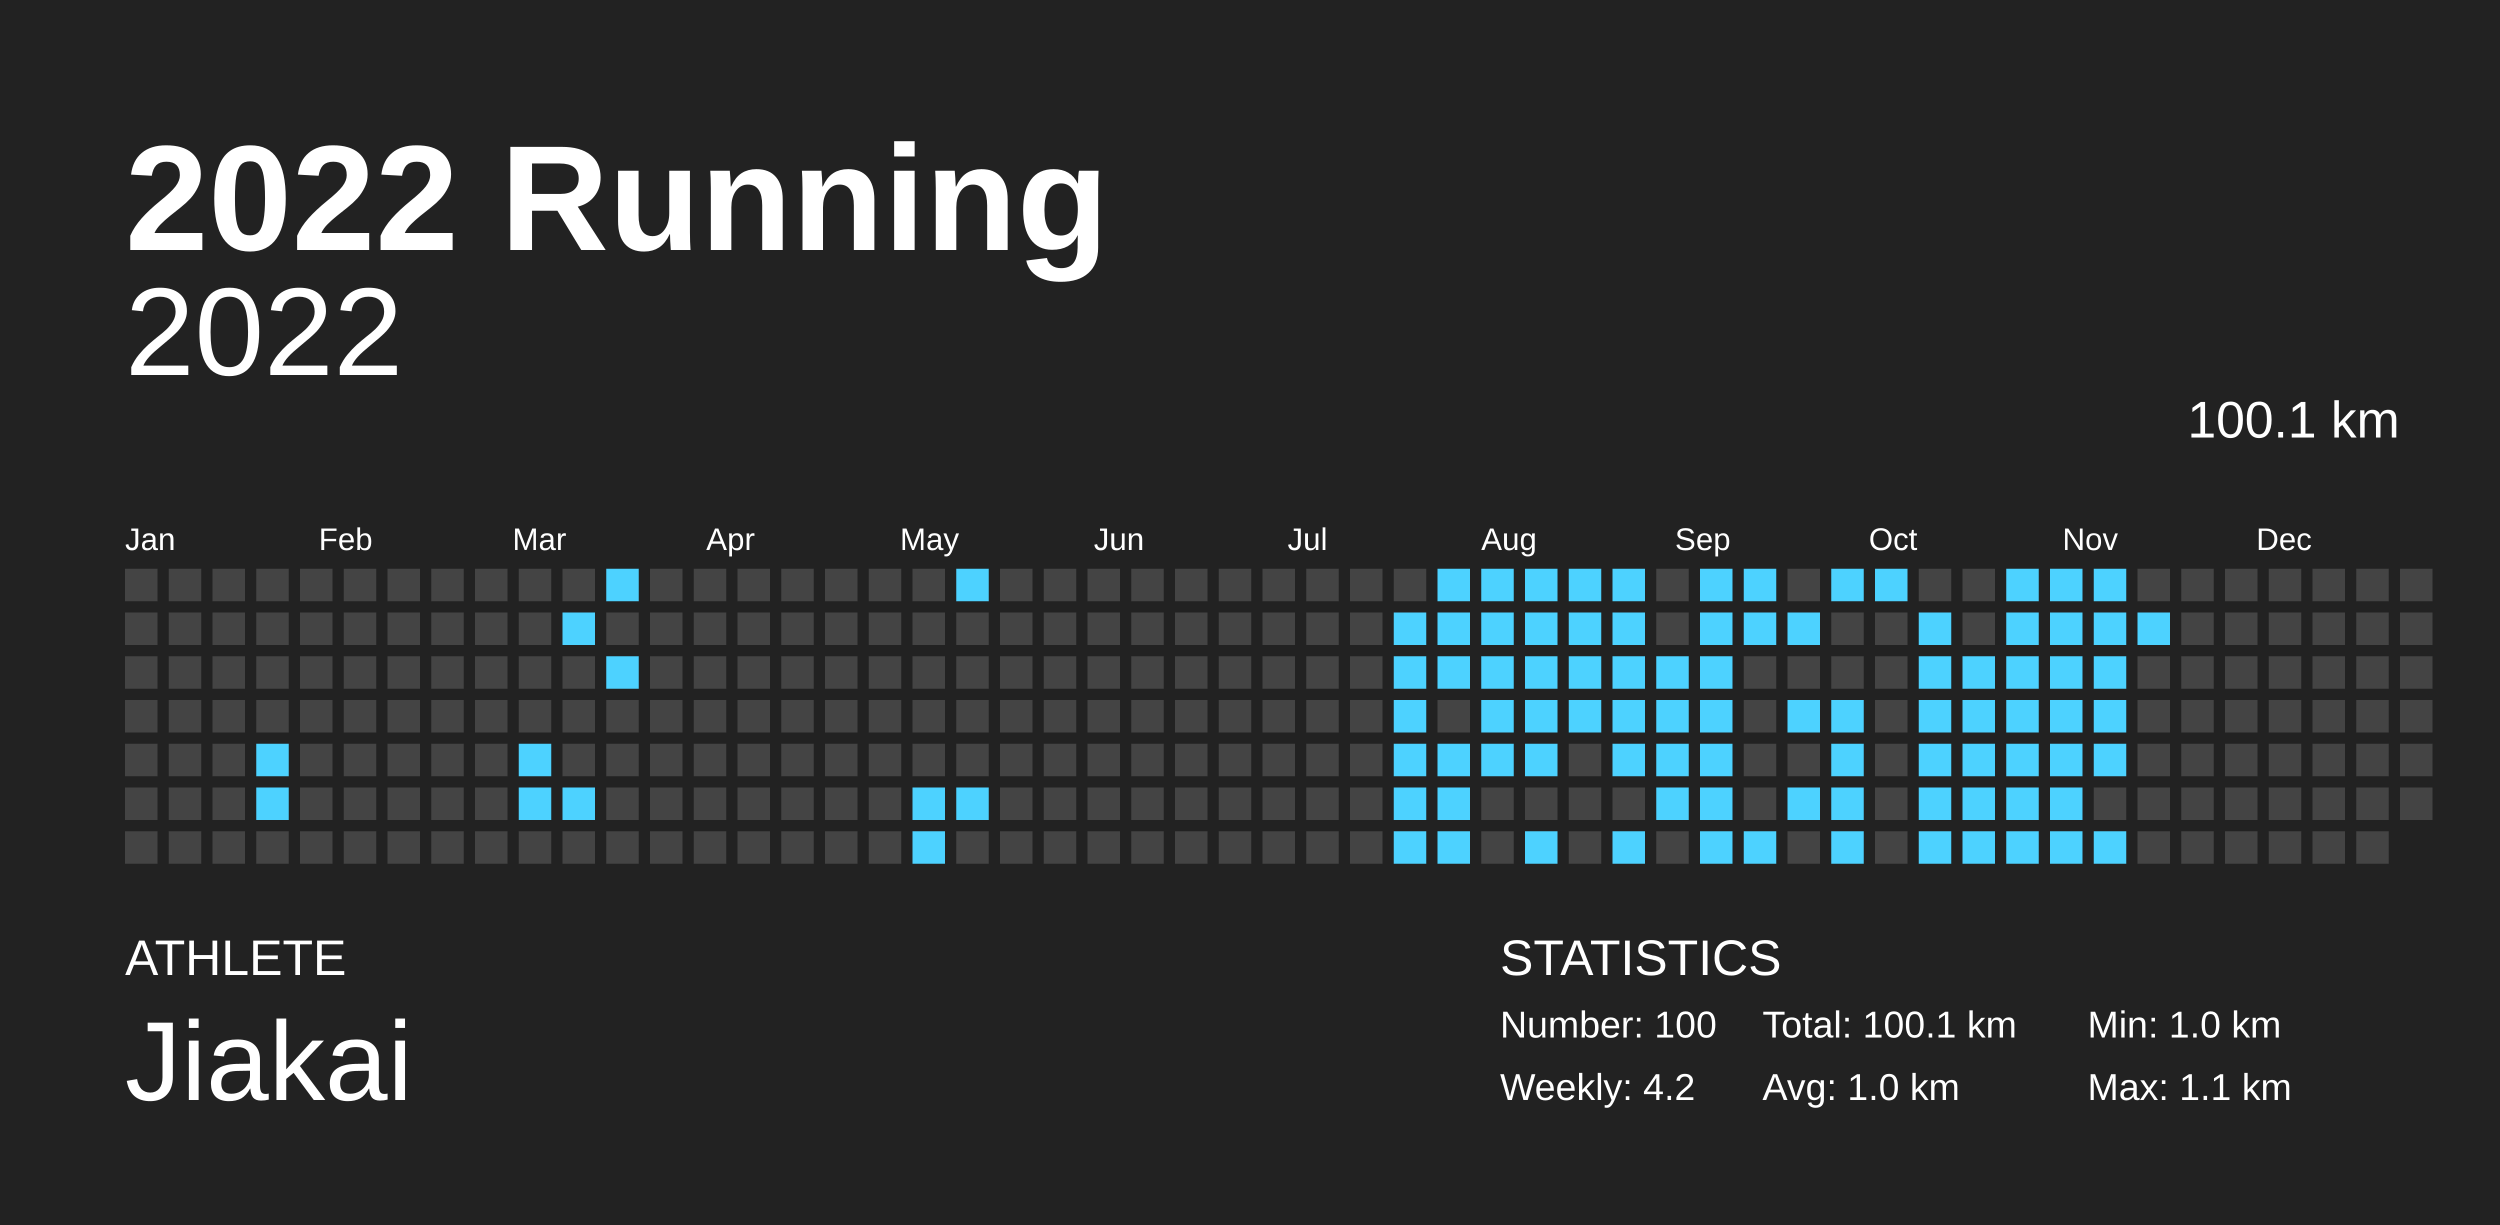
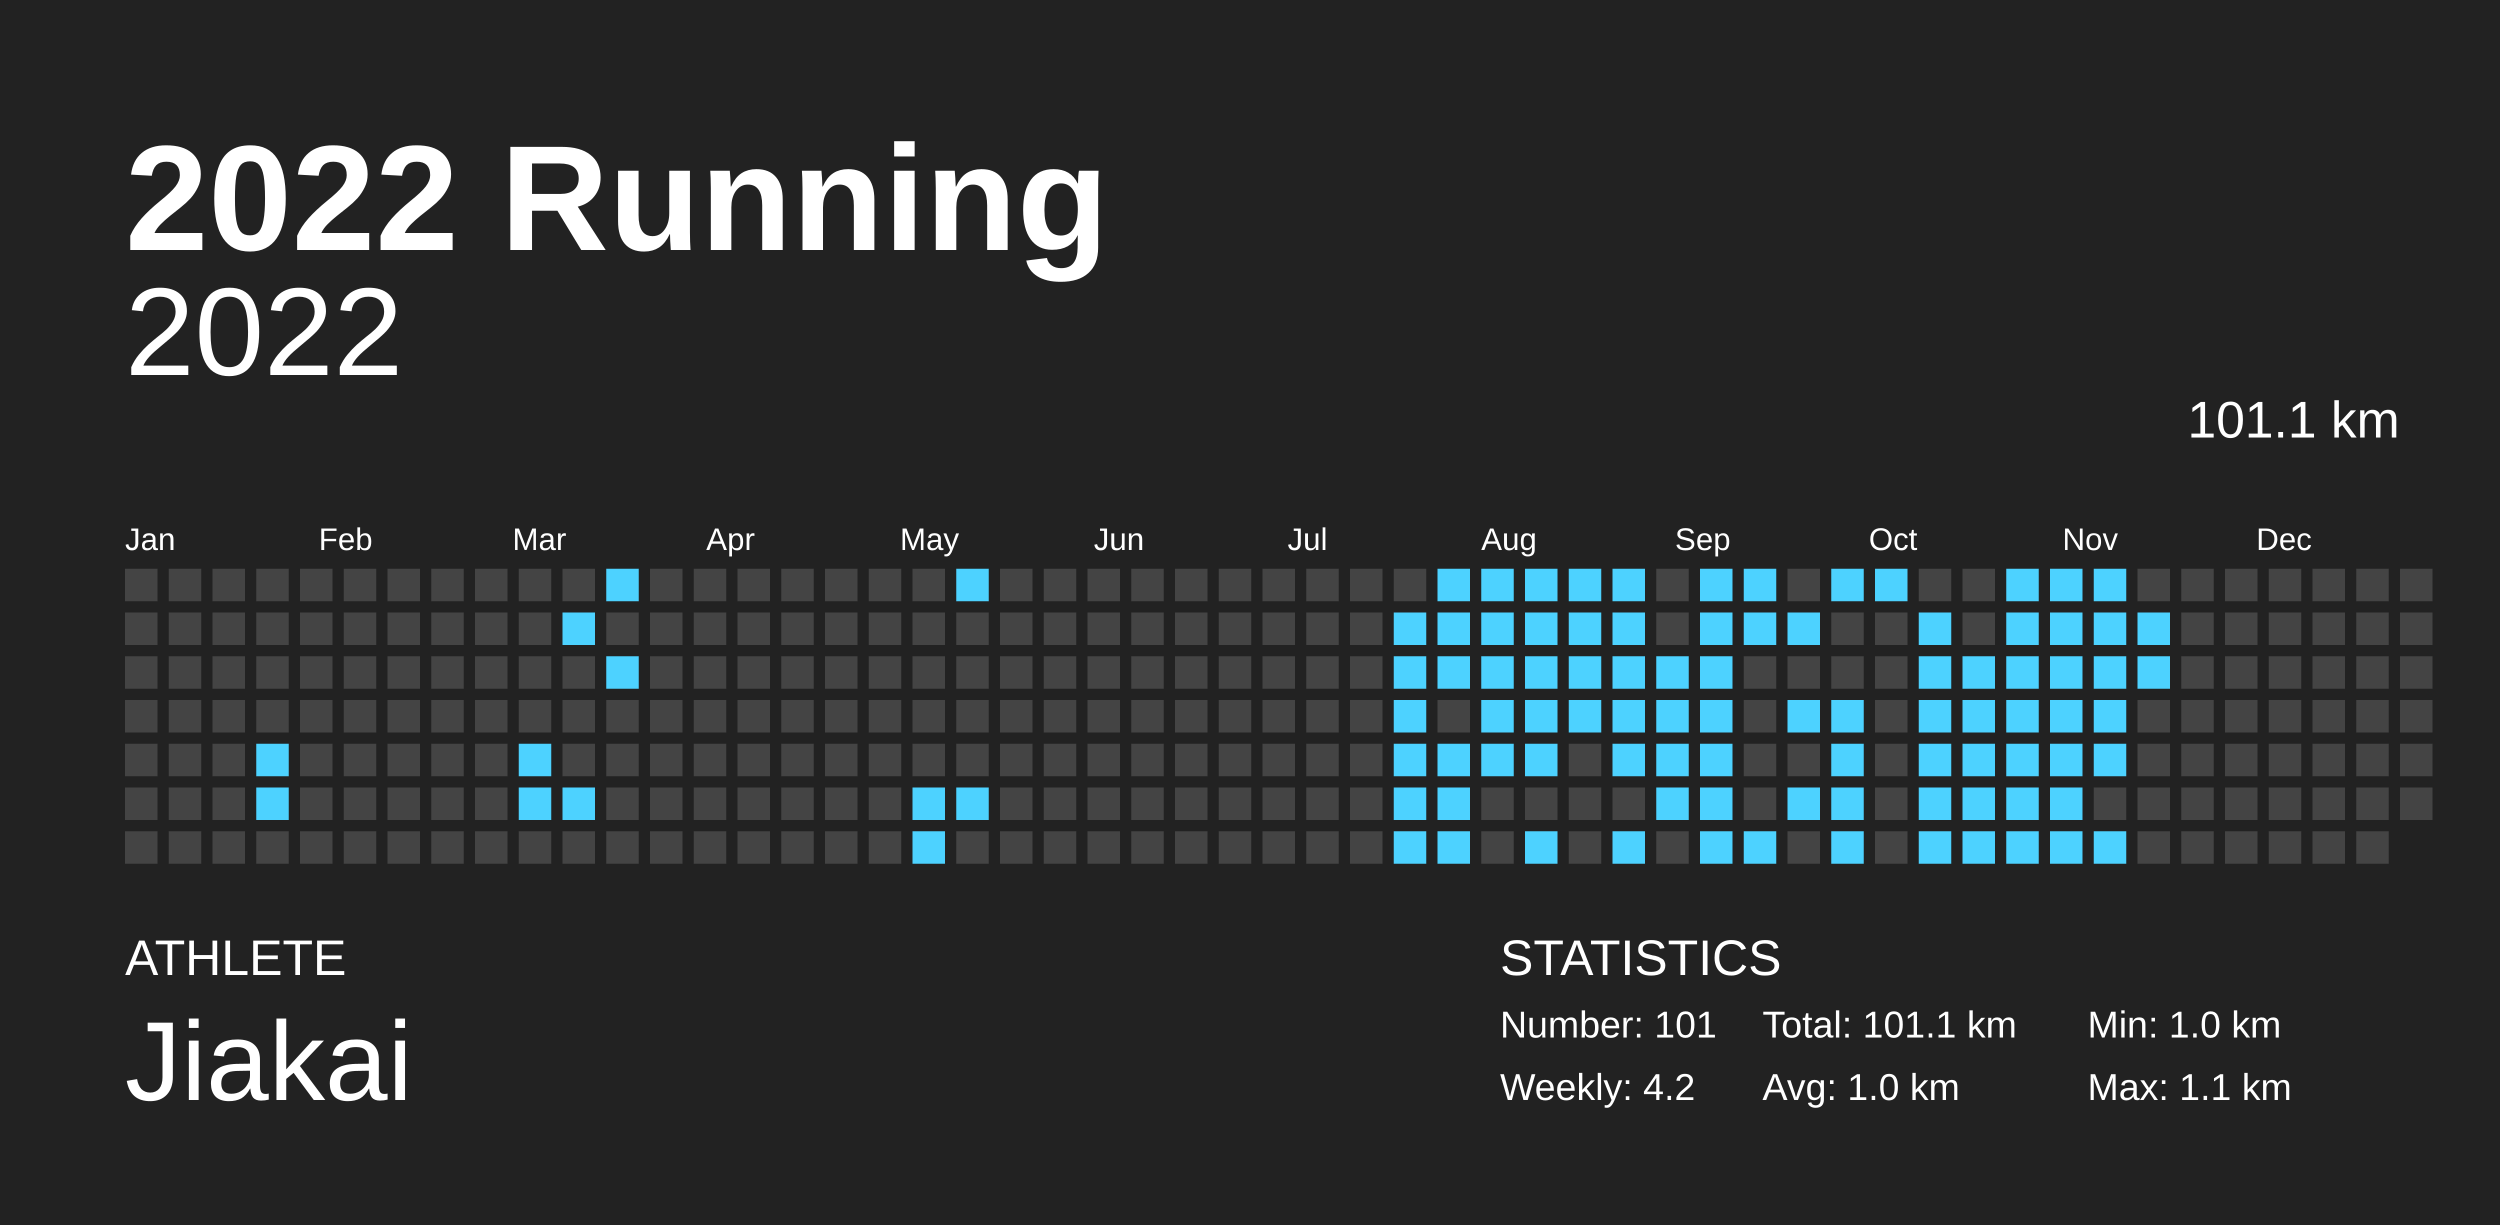
<svg xmlns="http://www.w3.org/2000/svg" baseProfile="full" height="98mm" version="1.1" viewBox="0,0,200,98" width="200mm">
  <defs />
  <rect fill="#222222" height="98" width="200" x="0" y="0" />
  <text fill="#FFFFFF" style="font-size:12px; font-family:Arial; font-weight:bold;" x="10" y="20">2022 Running</text>
  <text fill="#FFFFFF" style="font-size:4px; font-family:Arial" x="10" y="78">ATHLETE</text>
  <text fill="#FFFFFF" style="font-size:9px; font-family:Arial" x="10" y="88">Jiakai</text>
  <text fill="#FFFFFF" style="font-size:4px; font-family:Arial" x="120" y="78">STATISTICS</text>
-   <text fill="#FFFFFF" style="font-size:3px; font-family:Arial" x="120" y="83">Number: 100</text>
+   <text fill="#FFFFFF" style="font-size:3px; font-family:Arial" x="120" y="83">Number: 101</text>
  <text fill="#FFFFFF" style="font-size:3px; font-family:Arial" x="120" y="88">Weekly: 4.2</text>
-   <text fill="#FFFFFF" style="font-size:3px; font-family:Arial" x="141" y="83">Total: 100.1 km</text>
+   <text fill="#FFFFFF" style="font-size:3px; font-family:Arial" x="141" y="83">Total: 101.1 km</text>
  <text fill="#FFFFFF" style="font-size:3px; font-family:Arial" x="141" y="88">Avg: 1.0 km</text>
  <text fill="#FFFFFF" style="font-size:3px; font-family:Arial" x="167" y="83">Min: 1.0 km</text>
  <text fill="#FFFFFF" style="font-size:3px; font-family:Arial" x="167" y="88">Max: 1.1 km</text>
  <text alignment-baseline="hanging" fill="#FFFFFF" style="font-size:10.0px; font-family:Arial;" x="10" y="30">2022</text>
-   <text alignment-baseline="hanging" fill="#FFFFFF" style="font-size:4.125px; font-family:Arial;" x="175" y="35">100.1 km</text>
+   <text alignment-baseline="hanging" fill="#FFFFFF" style="font-size:4.125px; font-family:Arial;" x="175" y="35">101.1 km</text>
  <text fill="#FFFFFF" style="font-size:2.5px; font-family:Arial" x="10.0" y="44">Jan</text>
  <text fill="#FFFFFF" style="font-size:2.5px; font-family:Arial" x="25.5" y="44">Feb</text>
  <text fill="#FFFFFF" style="font-size:2.5px; font-family:Arial" x="41.0" y="44">Mar</text>
  <text fill="#FFFFFF" style="font-size:2.5px; font-family:Arial" x="56.5" y="44">Apr</text>
  <text fill="#FFFFFF" style="font-size:2.5px; font-family:Arial" x="72.0" y="44">May</text>
  <text fill="#FFFFFF" style="font-size:2.5px; font-family:Arial" x="87.5" y="44">Jun</text>
  <text fill="#FFFFFF" style="font-size:2.5px; font-family:Arial" x="103.0" y="44">Jul</text>
  <text fill="#FFFFFF" style="font-size:2.5px; font-family:Arial" x="118.5" y="44">Aug</text>
  <text fill="#FFFFFF" style="font-size:2.5px; font-family:Arial" x="134.0" y="44">Sep</text>
  <text fill="#FFFFFF" style="font-size:2.5px; font-family:Arial" x="149.5" y="44">Oct</text>
  <text fill="#FFFFFF" style="font-size:2.5px; font-family:Arial" x="165.0" y="44">Nov</text>
  <text fill="#FFFFFF" style="font-size:2.5px; font-family:Arial" x="180.5" y="44">Dec</text>
  <rect fill="#444444" height="2.6" width="2.6" x="10.0" y="45.5" />
  <rect fill="#444444" height="2.6" width="2.6" x="10.0" y="49.0" />
  <rect fill="#444444" height="2.6" width="2.6" x="10.0" y="52.5" />
  <rect fill="#444444" height="2.6" width="2.6" x="10.0" y="56.0" />
  <rect fill="#444444" height="2.6" width="2.6" x="10.0" y="59.5" />
  <rect fill="#444444" height="2.6" width="2.6" x="10.0" y="63.0" />
  <rect fill="#444444" height="2.6" width="2.6" x="10.0" y="66.5" />
  <rect fill="#444444" height="2.6" width="2.6" x="13.5" y="45.5" />
  <rect fill="#444444" height="2.6" width="2.6" x="13.5" y="49.0" />
  <rect fill="#444444" height="2.6" width="2.6" x="13.5" y="52.5" />
  <rect fill="#444444" height="2.6" width="2.6" x="13.5" y="56.0" />
  <rect fill="#444444" height="2.6" width="2.6" x="13.5" y="59.5" />
  <rect fill="#444444" height="2.6" width="2.6" x="13.5" y="63.0" />
  <rect fill="#444444" height="2.6" width="2.6" x="13.5" y="66.5" />
  <rect fill="#444444" height="2.6" width="2.6" x="17.0" y="45.5" />
  <rect fill="#444444" height="2.6" width="2.6" x="17.0" y="49.0" />
  <rect fill="#444444" height="2.6" width="2.6" x="17.0" y="52.5" />
  <rect fill="#444444" height="2.6" width="2.6" x="17.0" y="56.0" />
  <rect fill="#444444" height="2.6" width="2.6" x="17.0" y="59.5" />
  <rect fill="#444444" height="2.6" width="2.6" x="17.0" y="63.0" />
  <rect fill="#444444" height="2.6" width="2.6" x="17.0" y="66.5" />
  <rect fill="#444444" height="2.6" width="2.6" x="20.5" y="45.5" />
  <rect fill="#444444" height="2.6" width="2.6" x="20.5" y="49.0" />
  <rect fill="#444444" height="2.6" width="2.6" x="20.5" y="52.5" />
  <rect fill="#444444" height="2.6" width="2.6" x="20.5" y="56.0" />
  <rect fill="#4dd2ff" height="2.6" width="2.6" x="20.5" y="59.5" />
  <rect fill="#4dd2ff" height="2.6" width="2.6" x="20.5" y="63.0" />
  <rect fill="#444444" height="2.6" width="2.6" x="20.5" y="66.5" />
  <rect fill="#444444" height="2.6" width="2.6" x="24.0" y="45.5" />
  <rect fill="#444444" height="2.6" width="2.6" x="24.0" y="49.0" />
  <rect fill="#444444" height="2.6" width="2.6" x="24.0" y="52.5" />
  <rect fill="#444444" height="2.6" width="2.6" x="24.0" y="56.0" />
  <rect fill="#444444" height="2.6" width="2.6" x="24.0" y="59.5" />
  <rect fill="#444444" height="2.6" width="2.6" x="24.0" y="63.0" />
  <rect fill="#444444" height="2.6" width="2.6" x="24.0" y="66.5" />
  <rect fill="#444444" height="2.6" width="2.6" x="27.5" y="45.5" />
  <rect fill="#444444" height="2.6" width="2.6" x="27.5" y="49.0" />
  <rect fill="#444444" height="2.6" width="2.6" x="27.5" y="52.5" />
  <rect fill="#444444" height="2.6" width="2.6" x="27.5" y="56.0" />
  <rect fill="#444444" height="2.6" width="2.6" x="27.5" y="59.5" />
  <rect fill="#444444" height="2.6" width="2.6" x="27.5" y="63.0" />
  <rect fill="#444444" height="2.6" width="2.6" x="27.5" y="66.5" />
  <rect fill="#444444" height="2.6" width="2.6" x="31.0" y="45.5" />
  <rect fill="#444444" height="2.6" width="2.6" x="31.0" y="49.0" />
  <rect fill="#444444" height="2.6" width="2.6" x="31.0" y="52.5" />
  <rect fill="#444444" height="2.6" width="2.6" x="31.0" y="56.0" />
  <rect fill="#444444" height="2.6" width="2.6" x="31.0" y="59.5" />
  <rect fill="#444444" height="2.6" width="2.6" x="31.0" y="63.0" />
  <rect fill="#444444" height="2.6" width="2.6" x="31.0" y="66.5" />
  <rect fill="#444444" height="2.6" width="2.6" x="34.5" y="45.5" />
  <rect fill="#444444" height="2.6" width="2.6" x="34.5" y="49.0" />
  <rect fill="#444444" height="2.6" width="2.6" x="34.5" y="52.5" />
  <rect fill="#444444" height="2.6" width="2.6" x="34.5" y="56.0" />
  <rect fill="#444444" height="2.6" width="2.6" x="34.5" y="59.5" />
  <rect fill="#444444" height="2.6" width="2.6" x="34.5" y="63.0" />
  <rect fill="#444444" height="2.6" width="2.6" x="34.5" y="66.5" />
  <rect fill="#444444" height="2.6" width="2.6" x="38.0" y="45.5" />
  <rect fill="#444444" height="2.6" width="2.6" x="38.0" y="49.0" />
  <rect fill="#444444" height="2.6" width="2.6" x="38.0" y="52.5" />
  <rect fill="#444444" height="2.6" width="2.6" x="38.0" y="56.0" />
  <rect fill="#444444" height="2.6" width="2.6" x="38.0" y="59.5" />
  <rect fill="#444444" height="2.6" width="2.6" x="38.0" y="63.0" />
  <rect fill="#444444" height="2.6" width="2.6" x="38.0" y="66.5" />
  <rect fill="#444444" height="2.6" width="2.6" x="41.5" y="45.5" />
  <rect fill="#444444" height="2.6" width="2.6" x="41.5" y="49.0" />
  <rect fill="#444444" height="2.6" width="2.6" x="41.5" y="52.5" />
  <rect fill="#444444" height="2.6" width="2.6" x="41.5" y="56.0" />
  <rect fill="#4dd2ff" height="2.6" width="2.6" x="41.5" y="59.5" />
  <rect fill="#4dd2ff" height="2.6" width="2.6" x="41.5" y="63.0" />
  <rect fill="#444444" height="2.6" width="2.6" x="41.5" y="66.5" />
  <rect fill="#444444" height="2.6" width="2.6" x="45.0" y="45.5" />
  <rect fill="#4dd2ff" height="2.6" width="2.6" x="45.0" y="49.0" />
  <rect fill="#444444" height="2.6" width="2.6" x="45.0" y="52.5" />
  <rect fill="#444444" height="2.6" width="2.6" x="45.0" y="56.0" />
  <rect fill="#444444" height="2.6" width="2.6" x="45.0" y="59.5" />
  <rect fill="#4dd2ff" height="2.6" width="2.6" x="45.0" y="63.0" />
  <rect fill="#444444" height="2.6" width="2.6" x="45.0" y="66.5" />
  <rect fill="#4dd2ff" height="2.6" width="2.6" x="48.5" y="45.5" />
  <rect fill="#444444" height="2.6" width="2.6" x="48.5" y="49.0" />
  <rect fill="#4dd2ff" height="2.6" width="2.6" x="48.5" y="52.5" />
  <rect fill="#444444" height="2.6" width="2.6" x="48.5" y="56.0" />
  <rect fill="#444444" height="2.6" width="2.6" x="48.5" y="59.5" />
  <rect fill="#444444" height="2.6" width="2.6" x="48.5" y="63.0" />
  <rect fill="#444444" height="2.6" width="2.6" x="48.5" y="66.5" />
  <rect fill="#444444" height="2.6" width="2.6" x="52.0" y="45.5" />
  <rect fill="#444444" height="2.6" width="2.6" x="52.0" y="49.0" />
  <rect fill="#444444" height="2.6" width="2.6" x="52.0" y="52.5" />
  <rect fill="#444444" height="2.6" width="2.6" x="52.0" y="56.0" />
  <rect fill="#444444" height="2.6" width="2.6" x="52.0" y="59.5" />
  <rect fill="#444444" height="2.6" width="2.6" x="52.0" y="63.0" />
  <rect fill="#444444" height="2.6" width="2.6" x="52.0" y="66.5" />
  <rect fill="#444444" height="2.6" width="2.6" x="55.5" y="45.5" />
  <rect fill="#444444" height="2.6" width="2.6" x="55.5" y="49.0" />
  <rect fill="#444444" height="2.6" width="2.6" x="55.5" y="52.5" />
  <rect fill="#444444" height="2.6" width="2.6" x="55.5" y="56.0" />
  <rect fill="#444444" height="2.6" width="2.6" x="55.5" y="59.5" />
  <rect fill="#444444" height="2.6" width="2.6" x="55.5" y="63.0" />
  <rect fill="#444444" height="2.6" width="2.6" x="55.5" y="66.5" />
  <rect fill="#444444" height="2.6" width="2.6" x="59.0" y="45.5" />
  <rect fill="#444444" height="2.6" width="2.6" x="59.0" y="49.0" />
  <rect fill="#444444" height="2.6" width="2.6" x="59.0" y="52.5" />
  <rect fill="#444444" height="2.6" width="2.6" x="59.0" y="56.0" />
  <rect fill="#444444" height="2.6" width="2.6" x="59.0" y="59.5" />
  <rect fill="#444444" height="2.6" width="2.6" x="59.0" y="63.0" />
  <rect fill="#444444" height="2.6" width="2.6" x="59.0" y="66.5" />
  <rect fill="#444444" height="2.6" width="2.6" x="62.5" y="45.5" />
  <rect fill="#444444" height="2.6" width="2.6" x="62.5" y="49.0" />
  <rect fill="#444444" height="2.6" width="2.6" x="62.5" y="52.5" />
  <rect fill="#444444" height="2.6" width="2.6" x="62.5" y="56.0" />
  <rect fill="#444444" height="2.6" width="2.6" x="62.5" y="59.5" />
  <rect fill="#444444" height="2.6" width="2.6" x="62.5" y="63.0" />
  <rect fill="#444444" height="2.6" width="2.6" x="62.5" y="66.5" />
  <rect fill="#444444" height="2.6" width="2.6" x="66.0" y="45.5" />
  <rect fill="#444444" height="2.6" width="2.6" x="66.0" y="49.0" />
  <rect fill="#444444" height="2.6" width="2.6" x="66.0" y="52.5" />
  <rect fill="#444444" height="2.6" width="2.6" x="66.0" y="56.0" />
  <rect fill="#444444" height="2.6" width="2.6" x="66.0" y="59.5" />
  <rect fill="#444444" height="2.6" width="2.6" x="66.0" y="63.0" />
  <rect fill="#444444" height="2.6" width="2.6" x="66.0" y="66.5" />
  <rect fill="#444444" height="2.6" width="2.6" x="69.5" y="45.5" />
  <rect fill="#444444" height="2.6" width="2.6" x="69.5" y="49.0" />
  <rect fill="#444444" height="2.6" width="2.6" x="69.5" y="52.5" />
  <rect fill="#444444" height="2.6" width="2.6" x="69.5" y="56.0" />
  <rect fill="#444444" height="2.6" width="2.6" x="69.5" y="59.5" />
  <rect fill="#444444" height="2.6" width="2.6" x="69.5" y="63.0" />
  <rect fill="#444444" height="2.6" width="2.6" x="69.5" y="66.5" />
  <rect fill="#444444" height="2.6" width="2.6" x="73.0" y="45.5" />
  <rect fill="#444444" height="2.6" width="2.6" x="73.0" y="49.0" />
  <rect fill="#444444" height="2.6" width="2.6" x="73.0" y="52.5" />
  <rect fill="#444444" height="2.6" width="2.6" x="73.0" y="56.0" />
  <rect fill="#444444" height="2.6" width="2.6" x="73.0" y="59.5" />
  <rect fill="#4dd2ff" height="2.6" width="2.6" x="73.0" y="63.0" />
  <rect fill="#4dd2ff" height="2.6" width="2.6" x="73.0" y="66.5" />
  <rect fill="#4dd2ff" height="2.6" width="2.6" x="76.5" y="45.5" />
  <rect fill="#444444" height="2.6" width="2.6" x="76.5" y="49.0" />
  <rect fill="#444444" height="2.6" width="2.6" x="76.5" y="52.5" />
  <rect fill="#444444" height="2.6" width="2.6" x="76.5" y="56.0" />
  <rect fill="#444444" height="2.6" width="2.6" x="76.5" y="59.5" />
  <rect fill="#4dd2ff" height="2.6" width="2.6" x="76.5" y="63.0" />
  <rect fill="#444444" height="2.6" width="2.6" x="76.5" y="66.5" />
  <rect fill="#444444" height="2.6" width="2.6" x="80.0" y="45.5" />
  <rect fill="#444444" height="2.6" width="2.6" x="80.0" y="49.0" />
  <rect fill="#444444" height="2.6" width="2.6" x="80.0" y="52.5" />
  <rect fill="#444444" height="2.6" width="2.6" x="80.0" y="56.0" />
  <rect fill="#444444" height="2.6" width="2.6" x="80.0" y="59.5" />
  <rect fill="#444444" height="2.6" width="2.6" x="80.0" y="63.0" />
  <rect fill="#444444" height="2.6" width="2.6" x="80.0" y="66.5" />
  <rect fill="#444444" height="2.6" width="2.6" x="83.5" y="45.5" />
  <rect fill="#444444" height="2.6" width="2.6" x="83.5" y="49.0" />
  <rect fill="#444444" height="2.6" width="2.6" x="83.5" y="52.5" />
  <rect fill="#444444" height="2.6" width="2.6" x="83.5" y="56.0" />
  <rect fill="#444444" height="2.6" width="2.6" x="83.5" y="59.5" />
  <rect fill="#444444" height="2.6" width="2.6" x="83.5" y="63.0" />
  <rect fill="#444444" height="2.6" width="2.6" x="83.5" y="66.5" />
  <rect fill="#444444" height="2.6" width="2.6" x="87.0" y="45.5" />
  <rect fill="#444444" height="2.6" width="2.6" x="87.0" y="49.0" />
  <rect fill="#444444" height="2.6" width="2.6" x="87.0" y="52.5" />
  <rect fill="#444444" height="2.6" width="2.6" x="87.0" y="56.0" />
  <rect fill="#444444" height="2.6" width="2.6" x="87.0" y="59.5" />
  <rect fill="#444444" height="2.6" width="2.6" x="87.0" y="63.0" />
  <rect fill="#444444" height="2.6" width="2.6" x="87.0" y="66.5" />
  <rect fill="#444444" height="2.6" width="2.6" x="90.5" y="45.5" />
  <rect fill="#444444" height="2.6" width="2.6" x="90.5" y="49.0" />
  <rect fill="#444444" height="2.6" width="2.6" x="90.5" y="52.5" />
  <rect fill="#444444" height="2.6" width="2.6" x="90.5" y="56.0" />
  <rect fill="#444444" height="2.6" width="2.6" x="90.5" y="59.5" />
  <rect fill="#444444" height="2.6" width="2.6" x="90.5" y="63.0" />
  <rect fill="#444444" height="2.6" width="2.6" x="90.5" y="66.5" />
  <rect fill="#444444" height="2.6" width="2.6" x="94.0" y="45.5" />
  <rect fill="#444444" height="2.6" width="2.6" x="94.0" y="49.0" />
  <rect fill="#444444" height="2.6" width="2.6" x="94.0" y="52.5" />
  <rect fill="#444444" height="2.6" width="2.6" x="94.0" y="56.0" />
  <rect fill="#444444" height="2.6" width="2.6" x="94.0" y="59.5" />
  <rect fill="#444444" height="2.6" width="2.6" x="94.0" y="63.0" />
  <rect fill="#444444" height="2.6" width="2.6" x="94.0" y="66.5" />
  <rect fill="#444444" height="2.6" width="2.6" x="97.5" y="45.5" />
  <rect fill="#444444" height="2.6" width="2.6" x="97.5" y="49.0" />
  <rect fill="#444444" height="2.6" width="2.6" x="97.5" y="52.5" />
  <rect fill="#444444" height="2.6" width="2.6" x="97.5" y="56.0" />
  <rect fill="#444444" height="2.6" width="2.6" x="97.5" y="59.5" />
  <rect fill="#444444" height="2.6" width="2.6" x="97.5" y="63.0" />
  <rect fill="#444444" height="2.6" width="2.6" x="97.5" y="66.5" />
  <rect fill="#444444" height="2.6" width="2.6" x="101.0" y="45.5" />
  <rect fill="#444444" height="2.6" width="2.6" x="101.0" y="49.0" />
  <rect fill="#444444" height="2.6" width="2.6" x="101.0" y="52.5" />
  <rect fill="#444444" height="2.6" width="2.6" x="101.0" y="56.0" />
  <rect fill="#444444" height="2.6" width="2.6" x="101.0" y="59.5" />
  <rect fill="#444444" height="2.6" width="2.6" x="101.0" y="63.0" />
  <rect fill="#444444" height="2.6" width="2.6" x="101.0" y="66.5" />
  <rect fill="#444444" height="2.6" width="2.6" x="104.5" y="45.5" />
  <rect fill="#444444" height="2.6" width="2.6" x="104.5" y="49.0" />
  <rect fill="#444444" height="2.6" width="2.6" x="104.5" y="52.5" />
  <rect fill="#444444" height="2.6" width="2.6" x="104.5" y="56.0" />
  <rect fill="#444444" height="2.6" width="2.6" x="104.5" y="59.5" />
  <rect fill="#444444" height="2.6" width="2.6" x="104.5" y="63.0" />
  <rect fill="#444444" height="2.6" width="2.6" x="104.5" y="66.5" />
  <rect fill="#444444" height="2.6" width="2.6" x="108.0" y="45.5" />
  <rect fill="#444444" height="2.6" width="2.6" x="108.0" y="49.0" />
  <rect fill="#444444" height="2.6" width="2.6" x="108.0" y="52.5" />
  <rect fill="#444444" height="2.6" width="2.6" x="108.0" y="56.0" />
  <rect fill="#444444" height="2.6" width="2.6" x="108.0" y="59.5" />
  <rect fill="#444444" height="2.6" width="2.6" x="108.0" y="63.0" />
  <rect fill="#444444" height="2.6" width="2.6" x="108.0" y="66.5" />
  <rect fill="#444444" height="2.6" width="2.6" x="111.5" y="45.5" />
  <rect fill="#4dd2ff" height="2.6" width="2.6" x="111.5" y="49.0" />
  <rect fill="#4dd2ff" height="2.6" width="2.6" x="111.5" y="52.5" />
  <rect fill="#4dd2ff" height="2.6" width="2.6" x="111.5" y="56.0" />
  <rect fill="#4dd2ff" height="2.6" width="2.6" x="111.5" y="59.5" />
  <rect fill="#4dd2ff" height="2.6" width="2.6" x="111.5" y="63.0" />
  <rect fill="#4dd2ff" height="2.6" width="2.6" x="111.5" y="66.5" />
  <rect fill="#4dd2ff" height="2.6" width="2.6" x="115.0" y="45.5" />
  <rect fill="#4dd2ff" height="2.6" width="2.6" x="115.0" y="49.0" />
  <rect fill="#4dd2ff" height="2.6" width="2.6" x="115.0" y="52.5" />
  <rect fill="#444444" height="2.6" width="2.6" x="115.0" y="56.0" />
  <rect fill="#4dd2ff" height="2.6" width="2.6" x="115.0" y="59.5" />
  <rect fill="#4dd2ff" height="2.6" width="2.6" x="115.0" y="63.0" />
  <rect fill="#4dd2ff" height="2.6" width="2.6" x="115.0" y="66.5" />
  <rect fill="#4dd2ff" height="2.6" width="2.6" x="118.5" y="45.5" />
  <rect fill="#4dd2ff" height="2.6" width="2.6" x="118.5" y="49.0" />
  <rect fill="#4dd2ff" height="2.6" width="2.6" x="118.5" y="52.5" />
  <rect fill="#4dd2ff" height="2.6" width="2.6" x="118.5" y="56.0" />
  <rect fill="#4dd2ff" height="2.6" width="2.6" x="118.5" y="59.5" />
  <rect fill="#444444" height="2.6" width="2.6" x="118.5" y="63.0" />
  <rect fill="#444444" height="2.6" width="2.6" x="118.5" y="66.5" />
  <rect fill="#4dd2ff" height="2.6" width="2.6" x="122.0" y="45.5" />
  <rect fill="#4dd2ff" height="2.6" width="2.6" x="122.0" y="49.0" />
  <rect fill="#4dd2ff" height="2.6" width="2.6" x="122.0" y="52.5" />
  <rect fill="#4dd2ff" height="2.6" width="2.6" x="122.0" y="56.0" />
  <rect fill="#4dd2ff" height="2.6" width="2.6" x="122.0" y="59.5" />
  <rect fill="#444444" height="2.6" width="2.6" x="122.0" y="63.0" />
  <rect fill="#4dd2ff" height="2.6" width="2.6" x="122.0" y="66.5" />
  <rect fill="#4dd2ff" height="2.6" width="2.6" x="125.5" y="45.5" />
  <rect fill="#4dd2ff" height="2.6" width="2.6" x="125.5" y="49.0" />
  <rect fill="#4dd2ff" height="2.6" width="2.6" x="125.5" y="52.5" />
  <rect fill="#4dd2ff" height="2.6" width="2.6" x="125.5" y="56.0" />
  <rect fill="#444444" height="2.6" width="2.6" x="125.5" y="59.5" />
  <rect fill="#444444" height="2.6" width="2.6" x="125.5" y="63.0" />
  <rect fill="#444444" height="2.6" width="2.6" x="125.5" y="66.5" />
  <rect fill="#4dd2ff" height="2.6" width="2.6" x="129.0" y="45.5" />
  <rect fill="#4dd2ff" height="2.6" width="2.6" x="129.0" y="49.0" />
  <rect fill="#4dd2ff" height="2.6" width="2.6" x="129.0" y="52.5" />
  <rect fill="#4dd2ff" height="2.6" width="2.6" x="129.0" y="56.0" />
  <rect fill="#4dd2ff" height="2.6" width="2.6" x="129.0" y="59.5" />
  <rect fill="#444444" height="2.6" width="2.6" x="129.0" y="63.0" />
  <rect fill="#4dd2ff" height="2.6" width="2.6" x="129.0" y="66.5" />
  <rect fill="#444444" height="2.6" width="2.6" x="132.5" y="45.5" />
  <rect fill="#444444" height="2.6" width="2.6" x="132.5" y="49.0" />
  <rect fill="#4dd2ff" height="2.6" width="2.6" x="132.5" y="52.5" />
  <rect fill="#4dd2ff" height="2.6" width="2.6" x="132.5" y="56.0" />
  <rect fill="#4dd2ff" height="2.6" width="2.6" x="132.5" y="59.5" />
  <rect fill="#4dd2ff" height="2.6" width="2.6" x="132.5" y="63.0" />
  <rect fill="#444444" height="2.6" width="2.6" x="132.5" y="66.5" />
  <rect fill="#4dd2ff" height="2.6" width="2.6" x="136.0" y="45.5" />
  <rect fill="#4dd2ff" height="2.6" width="2.6" x="136.0" y="49.0" />
  <rect fill="#4dd2ff" height="2.6" width="2.6" x="136.0" y="52.5" />
  <rect fill="#4dd2ff" height="2.6" width="2.6" x="136.0" y="56.0" />
  <rect fill="#4dd2ff" height="2.6" width="2.6" x="136.0" y="59.5" />
  <rect fill="#4dd2ff" height="2.6" width="2.6" x="136.0" y="63.0" />
  <rect fill="#4dd2ff" height="2.6" width="2.6" x="136.0" y="66.5" />
  <rect fill="#4dd2ff" height="2.6" width="2.6" x="139.5" y="45.5" />
  <rect fill="#4dd2ff" height="2.6" width="2.6" x="139.5" y="49.0" />
  <rect fill="#444444" height="2.6" width="2.6" x="139.5" y="52.5" />
  <rect fill="#444444" height="2.6" width="2.6" x="139.5" y="56.0" />
  <rect fill="#444444" height="2.6" width="2.6" x="139.5" y="59.5" />
  <rect fill="#444444" height="2.6" width="2.6" x="139.5" y="63.0" />
  <rect fill="#4dd2ff" height="2.6" width="2.6" x="139.5" y="66.5" />
  <rect fill="#444444" height="2.6" width="2.6" x="143.0" y="45.5" />
  <rect fill="#4dd2ff" height="2.6" width="2.6" x="143.0" y="49.0" />
  <rect fill="#444444" height="2.6" width="2.6" x="143.0" y="52.5" />
  <rect fill="#4dd2ff" height="2.6" width="2.6" x="143.0" y="56.0" />
  <rect fill="#444444" height="2.6" width="2.6" x="143.0" y="59.5" />
  <rect fill="#4dd2ff" height="2.6" width="2.6" x="143.0" y="63.0" />
  <rect fill="#444444" height="2.6" width="2.6" x="143.0" y="66.5" />
  <rect fill="#4dd2ff" height="2.6" width="2.6" x="146.5" y="45.5" />
  <rect fill="#444444" height="2.6" width="2.6" x="146.5" y="49.0" />
  <rect fill="#444444" height="2.6" width="2.6" x="146.5" y="52.5" />
  <rect fill="#4dd2ff" height="2.6" width="2.6" x="146.5" y="56.0" />
  <rect fill="#4dd2ff" height="2.6" width="2.6" x="146.5" y="59.5" />
  <rect fill="#4dd2ff" height="2.6" width="2.6" x="146.5" y="63.0" />
  <rect fill="#4dd2ff" height="2.6" width="2.6" x="146.5" y="66.5" />
  <rect fill="#4dd2ff" height="2.6" width="2.6" x="150.0" y="45.5" />
  <rect fill="#444444" height="2.6" width="2.6" x="150.0" y="49.0" />
  <rect fill="#444444" height="2.6" width="2.6" x="150.0" y="52.5" />
  <rect fill="#444444" height="2.6" width="2.6" x="150.0" y="56.0" />
  <rect fill="#444444" height="2.6" width="2.6" x="150.0" y="59.5" />
  <rect fill="#444444" height="2.6" width="2.6" x="150.0" y="63.0" />
  <rect fill="#444444" height="2.6" width="2.6" x="150.0" y="66.5" />
  <rect fill="#444444" height="2.6" width="2.6" x="153.5" y="45.5" />
  <rect fill="#4dd2ff" height="2.6" width="2.6" x="153.5" y="49.0" />
  <rect fill="#4dd2ff" height="2.6" width="2.6" x="153.5" y="52.5" />
  <rect fill="#4dd2ff" height="2.6" width="2.6" x="153.5" y="56.0" />
  <rect fill="#4dd2ff" height="2.6" width="2.6" x="153.5" y="59.5" />
  <rect fill="#4dd2ff" height="2.6" width="2.6" x="153.5" y="63.0" />
  <rect fill="#4dd2ff" height="2.6" width="2.6" x="153.5" y="66.5" />
  <rect fill="#444444" height="2.6" width="2.6" x="157.0" y="45.5" />
  <rect fill="#444444" height="2.6" width="2.6" x="157.0" y="49.0" />
  <rect fill="#4dd2ff" height="2.6" width="2.6" x="157.0" y="52.5" />
  <rect fill="#4dd2ff" height="2.6" width="2.6" x="157.0" y="56.0" />
  <rect fill="#4dd2ff" height="2.6" width="2.6" x="157.0" y="59.5" />
  <rect fill="#4dd2ff" height="2.6" width="2.6" x="157.0" y="63.0" />
  <rect fill="#4dd2ff" height="2.6" width="2.6" x="157.0" y="66.5" />
  <rect fill="#4dd2ff" height="2.6" width="2.6" x="160.5" y="45.5" />
  <rect fill="#4dd2ff" height="2.6" width="2.6" x="160.5" y="49.0" />
  <rect fill="#4dd2ff" height="2.6" width="2.6" x="160.5" y="52.5" />
  <rect fill="#4dd2ff" height="2.6" width="2.6" x="160.5" y="56.0" />
  <rect fill="#4dd2ff" height="2.6" width="2.6" x="160.5" y="59.5" />
  <rect fill="#4dd2ff" height="2.6" width="2.6" x="160.5" y="63.0" />
  <rect fill="#4dd2ff" height="2.6" width="2.6" x="160.5" y="66.5" />
  <rect fill="#4dd2ff" height="2.6" width="2.6" x="164.0" y="45.5" />
  <rect fill="#4dd2ff" height="2.6" width="2.6" x="164.0" y="49.0" />
  <rect fill="#4dd2ff" height="2.6" width="2.6" x="164.0" y="52.5" />
  <rect fill="#4dd2ff" height="2.6" width="2.6" x="164.0" y="56.0" />
  <rect fill="#4dd2ff" height="2.6" width="2.6" x="164.0" y="59.5" />
  <rect fill="#4dd2ff" height="2.6" width="2.6" x="164.0" y="63.0" />
  <rect fill="#4dd2ff" height="2.6" width="2.6" x="164.0" y="66.5" />
  <rect fill="#4dd2ff" height="2.6" width="2.6" x="167.5" y="45.5" />
  <rect fill="#4dd2ff" height="2.6" width="2.6" x="167.5" y="49.0" />
  <rect fill="#4dd2ff" height="2.6" width="2.6" x="167.5" y="52.5" />
  <rect fill="#4dd2ff" height="2.6" width="2.6" x="167.5" y="56.0" />
  <rect fill="#4dd2ff" height="2.6" width="2.6" x="167.5" y="59.5" />
  <rect fill="#444444" height="2.6" width="2.6" x="167.5" y="63.0" />
  <rect fill="#4dd2ff" height="2.6" width="2.6" x="167.5" y="66.5" />
  <rect fill="#444444" height="2.6" width="2.6" x="171.0" y="45.5" />
  <rect fill="#4dd2ff" height="2.6" width="2.6" x="171.0" y="49.0" />
-   <rect fill="#444444" height="2.6" width="2.6" x="171.0" y="52.5" />
+   <rect fill="#4dd2ff" height="2.6" width="2.6" x="171.0" y="52.5" />
  <rect fill="#444444" height="2.6" width="2.6" x="171.0" y="56.0" />
  <rect fill="#444444" height="2.6" width="2.6" x="171.0" y="59.5" />
  <rect fill="#444444" height="2.6" width="2.6" x="171.0" y="63.0" />
  <rect fill="#444444" height="2.6" width="2.6" x="171.0" y="66.5" />
  <rect fill="#444444" height="2.6" width="2.6" x="174.5" y="45.5" />
  <rect fill="#444444" height="2.6" width="2.6" x="174.5" y="49.0" />
  <rect fill="#444444" height="2.6" width="2.6" x="174.5" y="52.5" />
  <rect fill="#444444" height="2.6" width="2.6" x="174.5" y="56.0" />
  <rect fill="#444444" height="2.6" width="2.6" x="174.5" y="59.5" />
  <rect fill="#444444" height="2.6" width="2.6" x="174.5" y="63.0" />
  <rect fill="#444444" height="2.6" width="2.6" x="174.5" y="66.5" />
  <rect fill="#444444" height="2.6" width="2.6" x="178.0" y="45.5" />
  <rect fill="#444444" height="2.6" width="2.6" x="178.0" y="49.0" />
  <rect fill="#444444" height="2.6" width="2.6" x="178.0" y="52.5" />
  <rect fill="#444444" height="2.6" width="2.6" x="178.0" y="56.0" />
  <rect fill="#444444" height="2.6" width="2.6" x="178.0" y="59.5" />
  <rect fill="#444444" height="2.6" width="2.6" x="178.0" y="63.0" />
  <rect fill="#444444" height="2.6" width="2.6" x="178.0" y="66.5" />
  <rect fill="#444444" height="2.6" width="2.6" x="181.5" y="45.5" />
  <rect fill="#444444" height="2.6" width="2.6" x="181.5" y="49.0" />
  <rect fill="#444444" height="2.6" width="2.6" x="181.5" y="52.5" />
  <rect fill="#444444" height="2.6" width="2.6" x="181.5" y="56.0" />
  <rect fill="#444444" height="2.6" width="2.6" x="181.5" y="59.5" />
  <rect fill="#444444" height="2.6" width="2.6" x="181.5" y="63.0" />
  <rect fill="#444444" height="2.6" width="2.6" x="181.5" y="66.5" />
  <rect fill="#444444" height="2.6" width="2.6" x="185.0" y="45.5" />
  <rect fill="#444444" height="2.6" width="2.6" x="185.0" y="49.0" />
  <rect fill="#444444" height="2.6" width="2.6" x="185.0" y="52.5" />
  <rect fill="#444444" height="2.6" width="2.6" x="185.0" y="56.0" />
  <rect fill="#444444" height="2.6" width="2.6" x="185.0" y="59.5" />
  <rect fill="#444444" height="2.6" width="2.6" x="185.0" y="63.0" />
  <rect fill="#444444" height="2.6" width="2.6" x="185.0" y="66.5" />
  <rect fill="#444444" height="2.6" width="2.6" x="188.5" y="45.5" />
  <rect fill="#444444" height="2.6" width="2.6" x="188.5" y="49.0" />
  <rect fill="#444444" height="2.6" width="2.6" x="188.5" y="52.5" />
  <rect fill="#444444" height="2.6" width="2.6" x="188.5" y="56.0" />
  <rect fill="#444444" height="2.6" width="2.6" x="188.5" y="59.5" />
  <rect fill="#444444" height="2.6" width="2.6" x="188.5" y="63.0" />
  <rect fill="#444444" height="2.6" width="2.6" x="188.5" y="66.5" />
  <rect fill="#444444" height="2.6" width="2.6" x="192.0" y="45.5" />
  <rect fill="#444444" height="2.6" width="2.6" x="192.0" y="49.0" />
  <rect fill="#444444" height="2.6" width="2.6" x="192.0" y="52.5" />
  <rect fill="#444444" height="2.6" width="2.6" x="192.0" y="56.0" />
  <rect fill="#444444" height="2.6" width="2.6" x="192.0" y="59.5" />
  <rect fill="#444444" height="2.6" width="2.6" x="192.0" y="63.0" />
</svg>
